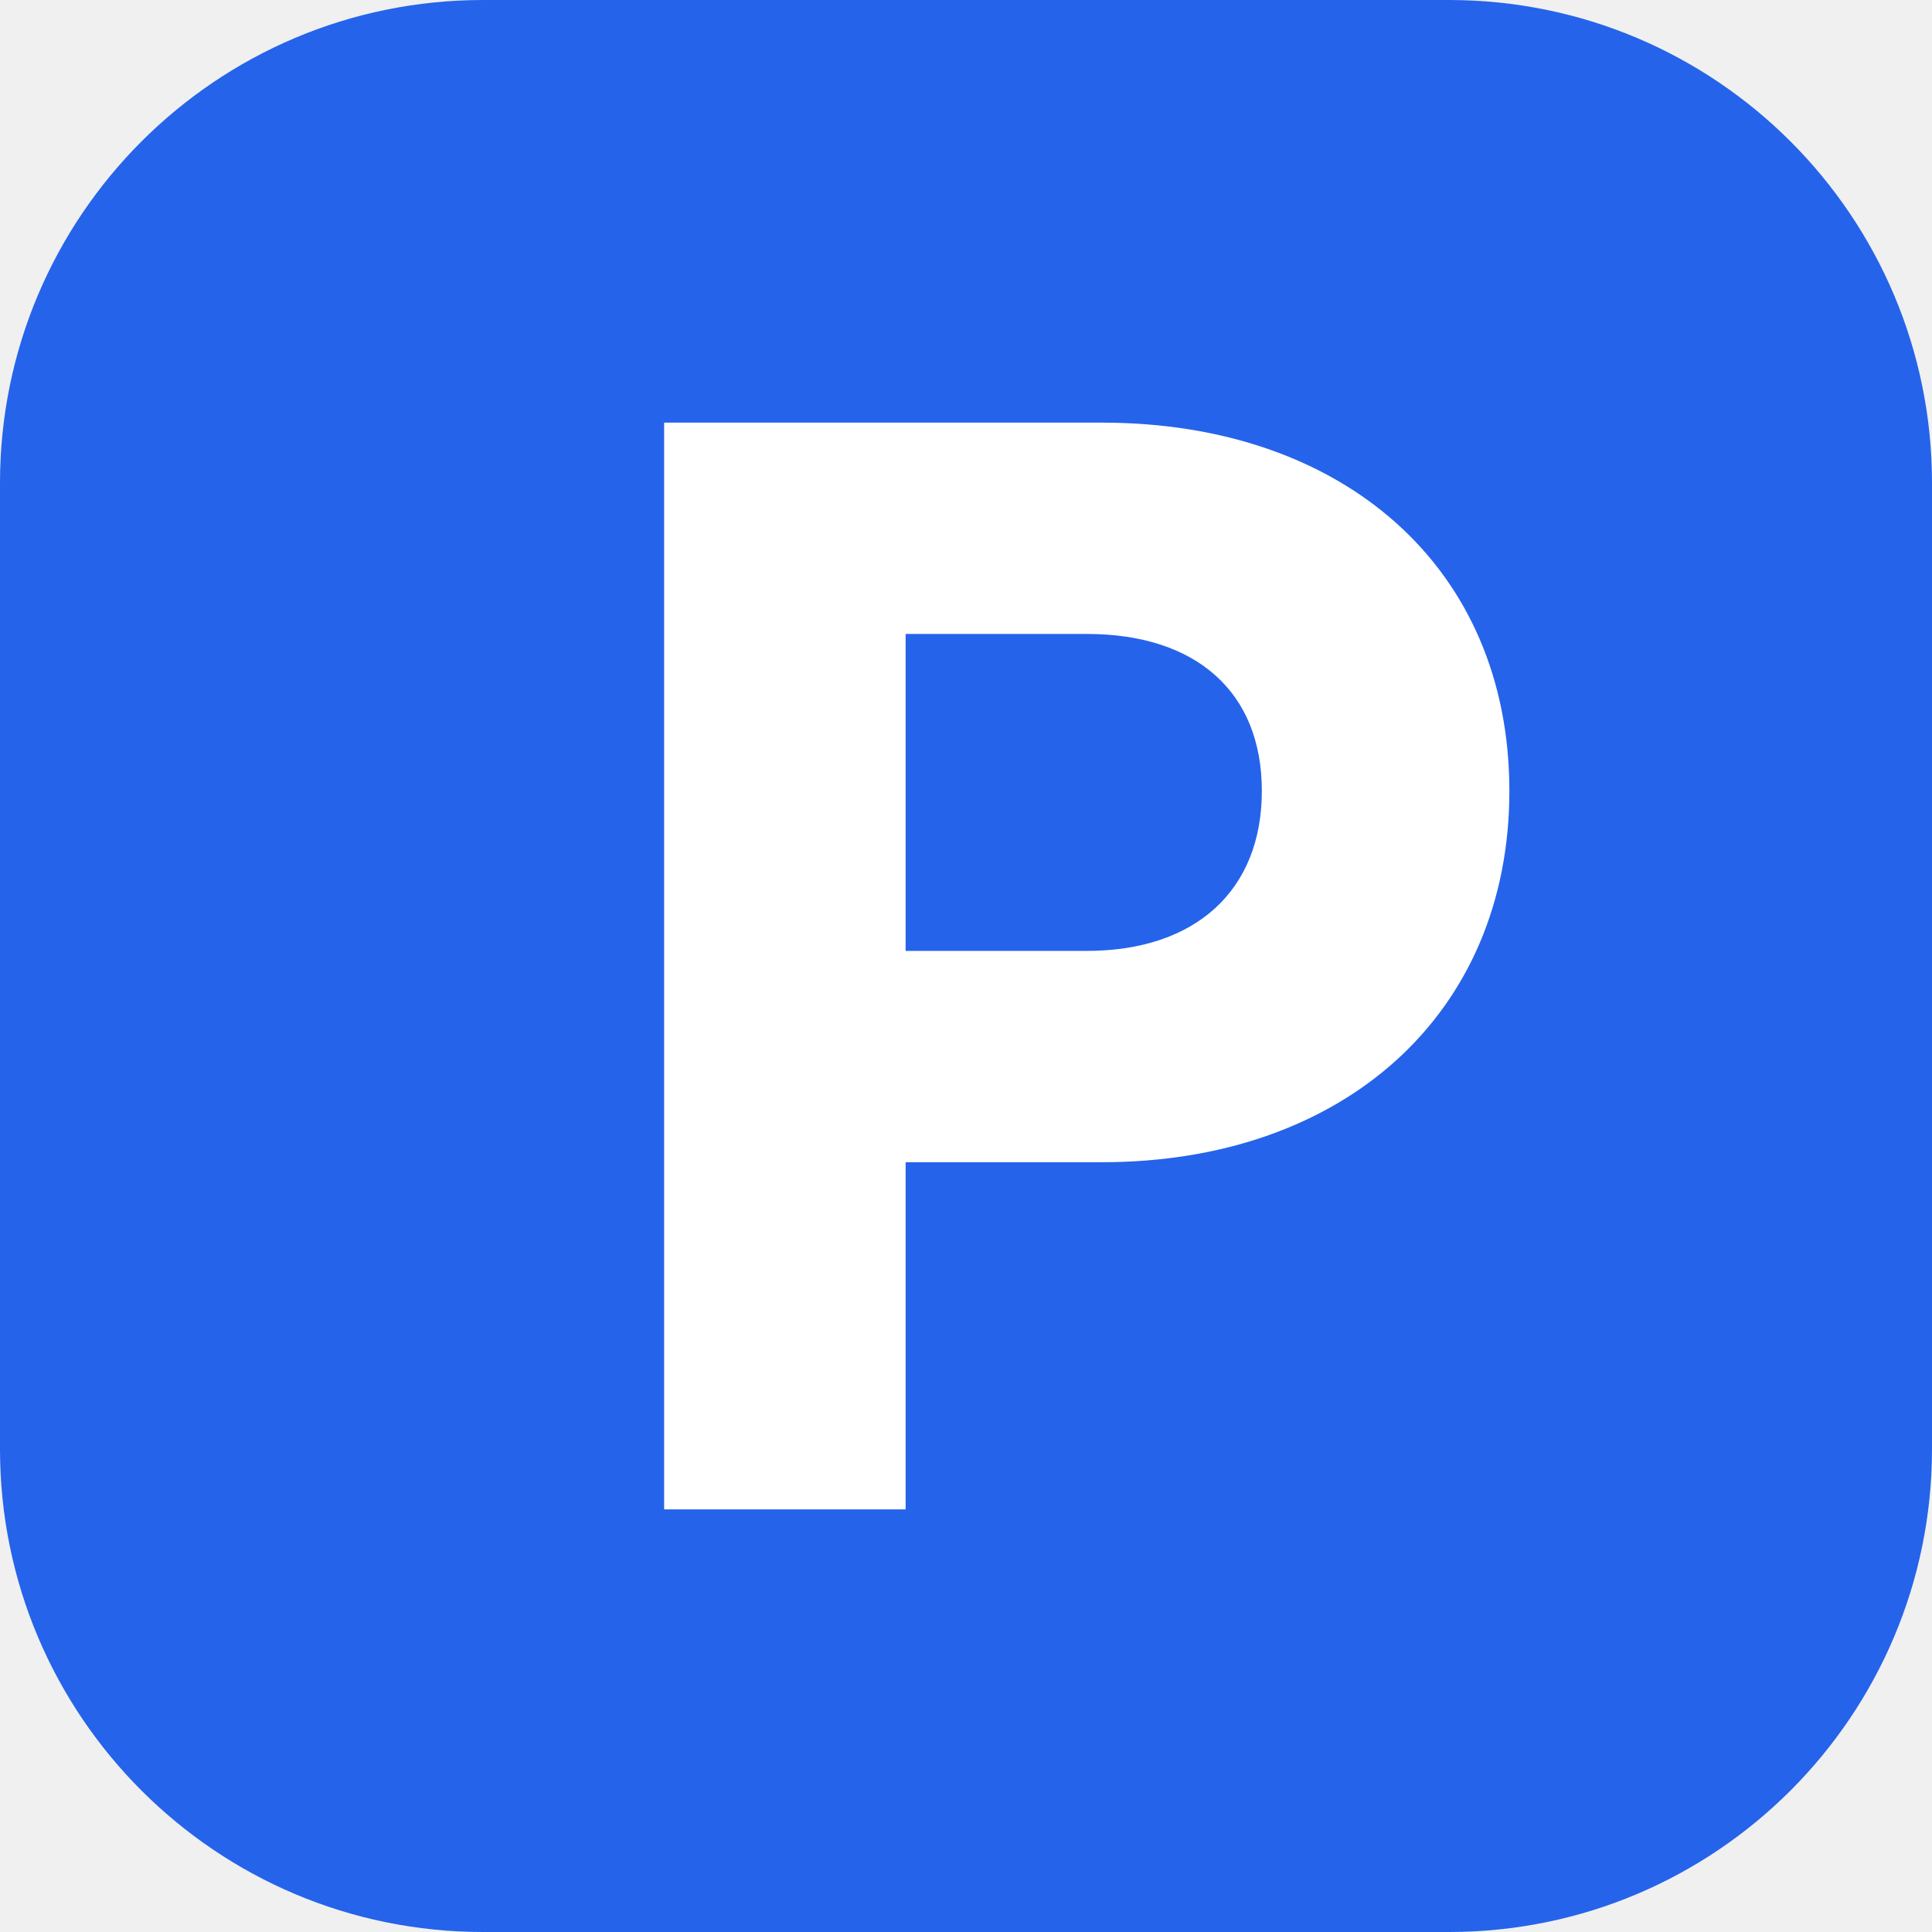
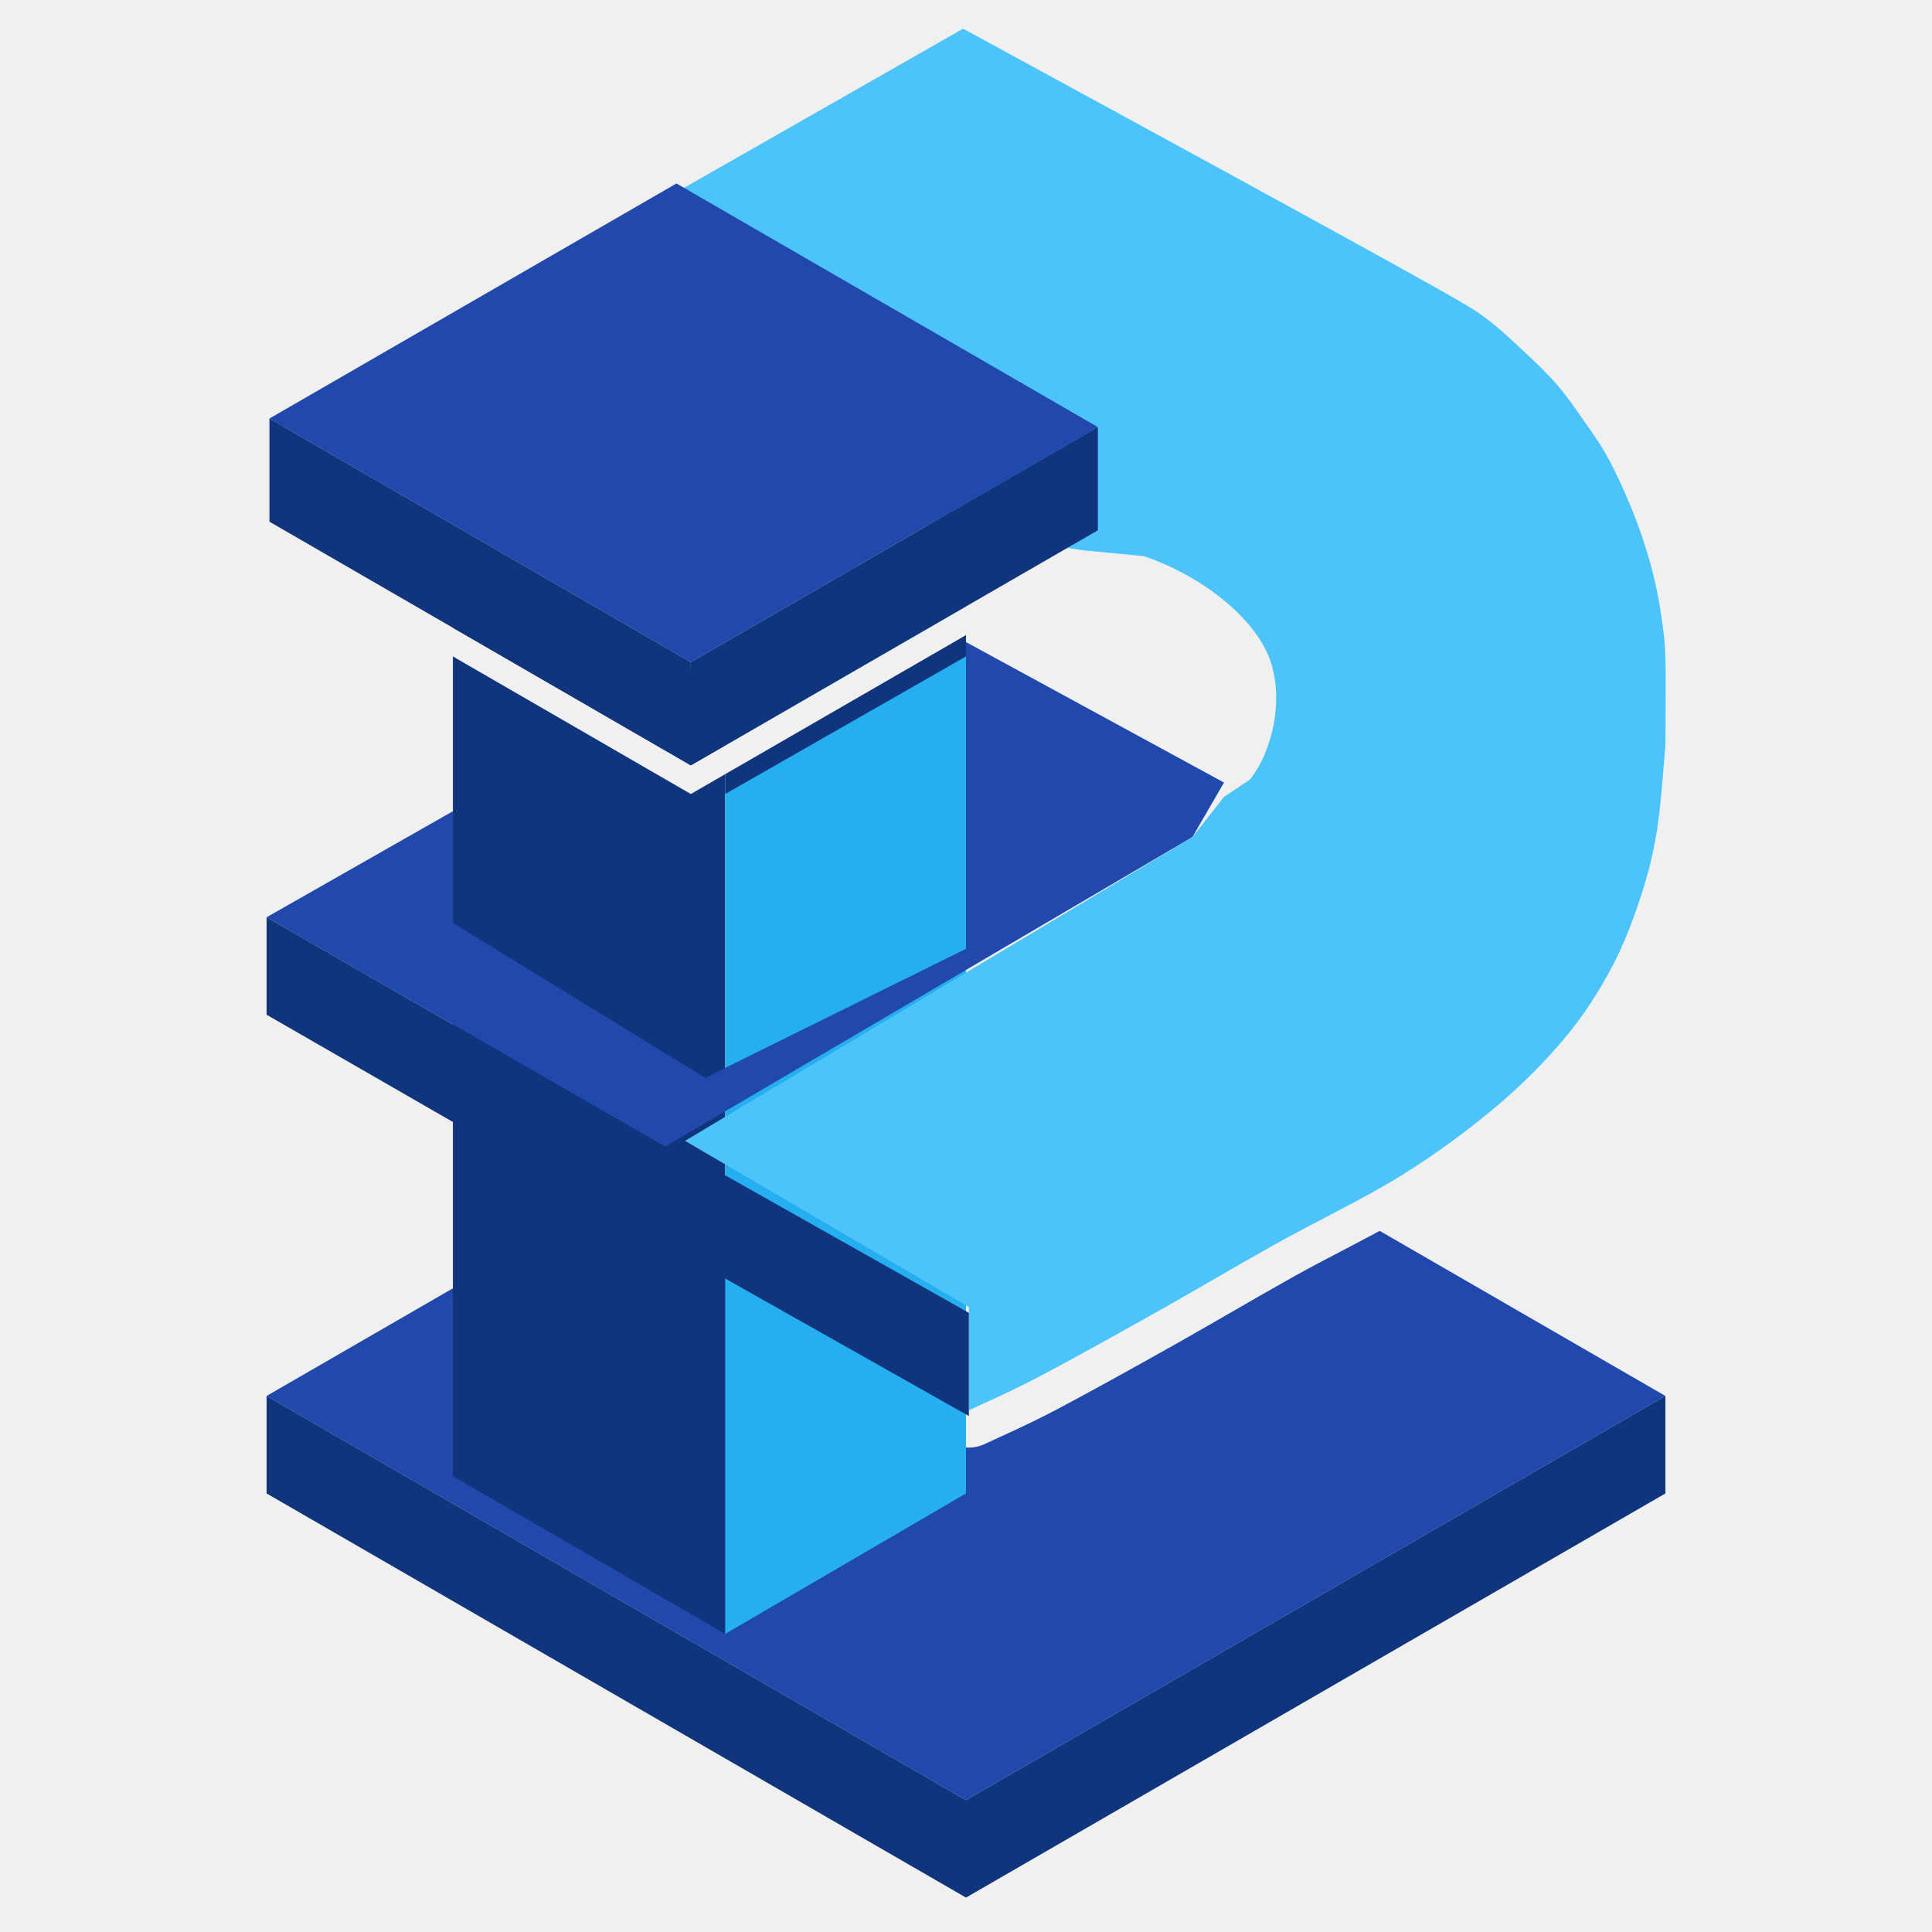
- <svg xmlns="http://www.w3.org/2000/svg" viewBox="0 0 64 64">
-   <rect width="64" height="64" rx="16" fill="#2563eb" />
-   <path d="M22 50V14h14.500c8 0 13.500 4.800 13.500 12.200S44.500 38.500 36.500 38.500H30V50zm8-18.500h6c3.600 0 5.800-2 5.800-5.300S39.600 21 36 21h-6z" fill="#fff" />
+ <svg xmlns="http://www.w3.org/2000/svg" viewBox="175 174 674 674" role="img" aria-label="AutoPark 3D">
+   <defs>
+     <mask id="ap-gap" maskUnits="userSpaceOnUse" x="0" y="0" width="1024" height="1024">
+       <rect width="1024" height="1024" fill="#fff" />
+       <path d="M269,322 L511,184 C676.2,274.0 686.5,280.0 692,284 C697.5,288.0 701.7,292.0 706,296 C710.3,300.0 714.5,304.0 718,308 C721.5,312.0 724.2,316.0 727,320 C729.8,324.0 732.7,328.0 735,332 C737.3,336.0 739.2,340.0 741,344 C742.8,348.0 744.5,352.0 746,356 C747.5,360.0 748.8,364.0 750,368 C751.2,372.0 752.2,376.0 753,380 C753.8,384.0 754.5,388.0 755,392 C755.5,396.0 755.8,397.0 756,404 C756.2,411.0 756.0,429.0 756,434 C755.5,439.0 754.5,455.0 753,464 C751.5,473.0 749.7,480.0 747,488 C744.3,496.0 741.3,504.0 737,512 C732.7,520.0 727.7,528.0 721,536 C714.3,544.0 706.5,552.0 697,560 C687.5,568.0 676.8,576.0 664,584 C651.2,592.0 634.3,600.0 620,608 C605.7,616.0 591.7,624.3 578,632 C564.3,639.7 548.8,648.3 538,654 C527.2,659.7 517.2,664.0 513,666 L513,630 L414,572 L591,466 L602,452 L611,446 C619,436 623,418 618,404 C612,388 592,374 574,368 L553,366 Z" fill="#000" stroke="#000" stroke-width="26" stroke-linejoin="round" />
+     </mask>
+     <mask id="ap-under" maskUnits="userSpaceOnUse" x="0" y="0" width="1024" height="1024">
+       <rect width="1024" height="1024" fill="#fff" />
+       <polygon points="269,356 416,441 558,359 558,369 416,451 269,366" fill="#000" />
+     </mask>
+   </defs>
+   <g mask="url(#ap-gap)">
+     <polygon points="268,661 512,520 756,661 512,802" fill="#2148ad" />
+     <polygon points="268,661 512,802 512,836 268,695" fill="#10357c" />
+     <polygon points="512,802 756,661 756,695 512,836" fill="#10357c" />
+   </g>
+   <g mask="url(#ap-under)">
+     <polygon points="333,360 428,415 428,744 333,689" fill="#10357c" />
+     <polygon points="428,415 512,366 512,695 428,744" fill="#25aff0" />
+     <polygon points="428,434 512,386 512,403 428,451" fill="#10357c" />
+     <polygon points="268,494 333,457 333,496 421,550 512,505 512,398 602,447 591,466 407,574" fill="#2148ad" />
+     <polygon points="268,494 407,574 407,608 268,528" fill="#10357c" />
+   </g>
+   <path d="M269,322 L511,184 C676.2,274.0 686.5,280.0 692,284 C697.5,288.0 701.7,292.0 706,296 C710.3,300.0 714.5,304.0 718,308 C721.5,312.0 724.2,316.0 727,320 C729.8,324.0 732.7,328.0 735,332 C737.3,336.0 739.2,340.0 741,344 C742.8,348.0 744.5,352.0 746,356 C747.5,360.0 748.8,364.0 750,368 C751.2,372.0 752.2,376.0 753,380 C753.8,384.0 754.5,388.0 755,392 C755.5,396.0 755.8,397.0 756,404 C756.2,411.0 756.0,429.0 756,434 C755.5,439.0 754.5,455.0 753,464 C751.5,473.0 749.7,480.0 747,488 C744.3,496.0 741.3,504.0 737,512 C732.7,520.0 727.7,528.0 721,536 C714.3,544.0 706.5,552.0 697,560 C687.5,568.0 676.8,576.0 664,584 C651.2,592.0 634.3,600.0 620,608 C605.7,616.0 591.7,624.3 578,632 C564.3,639.7 548.8,648.3 538,654 C527.2,659.7 517.2,664.0 513,666 L513,630 L414,572 L591,466 L602,452 L611,446 C619,436 623,418 618,404 C612,388 592,374 574,368 L553,366 Z" fill="#4cc4fa" />
+   <polygon points="412,575 513,632 513,668 412,611" fill="#10357c" />
+   <polygon points="269,320 411,238 558,323 416,405" fill="#2148ad" />
+   <polygon points="269,320 416,405 416,441 269,356" fill="#10357c" />
+   <polygon points="416,405 558,323 558,359 416,441" fill="#10357c" />
</svg>
